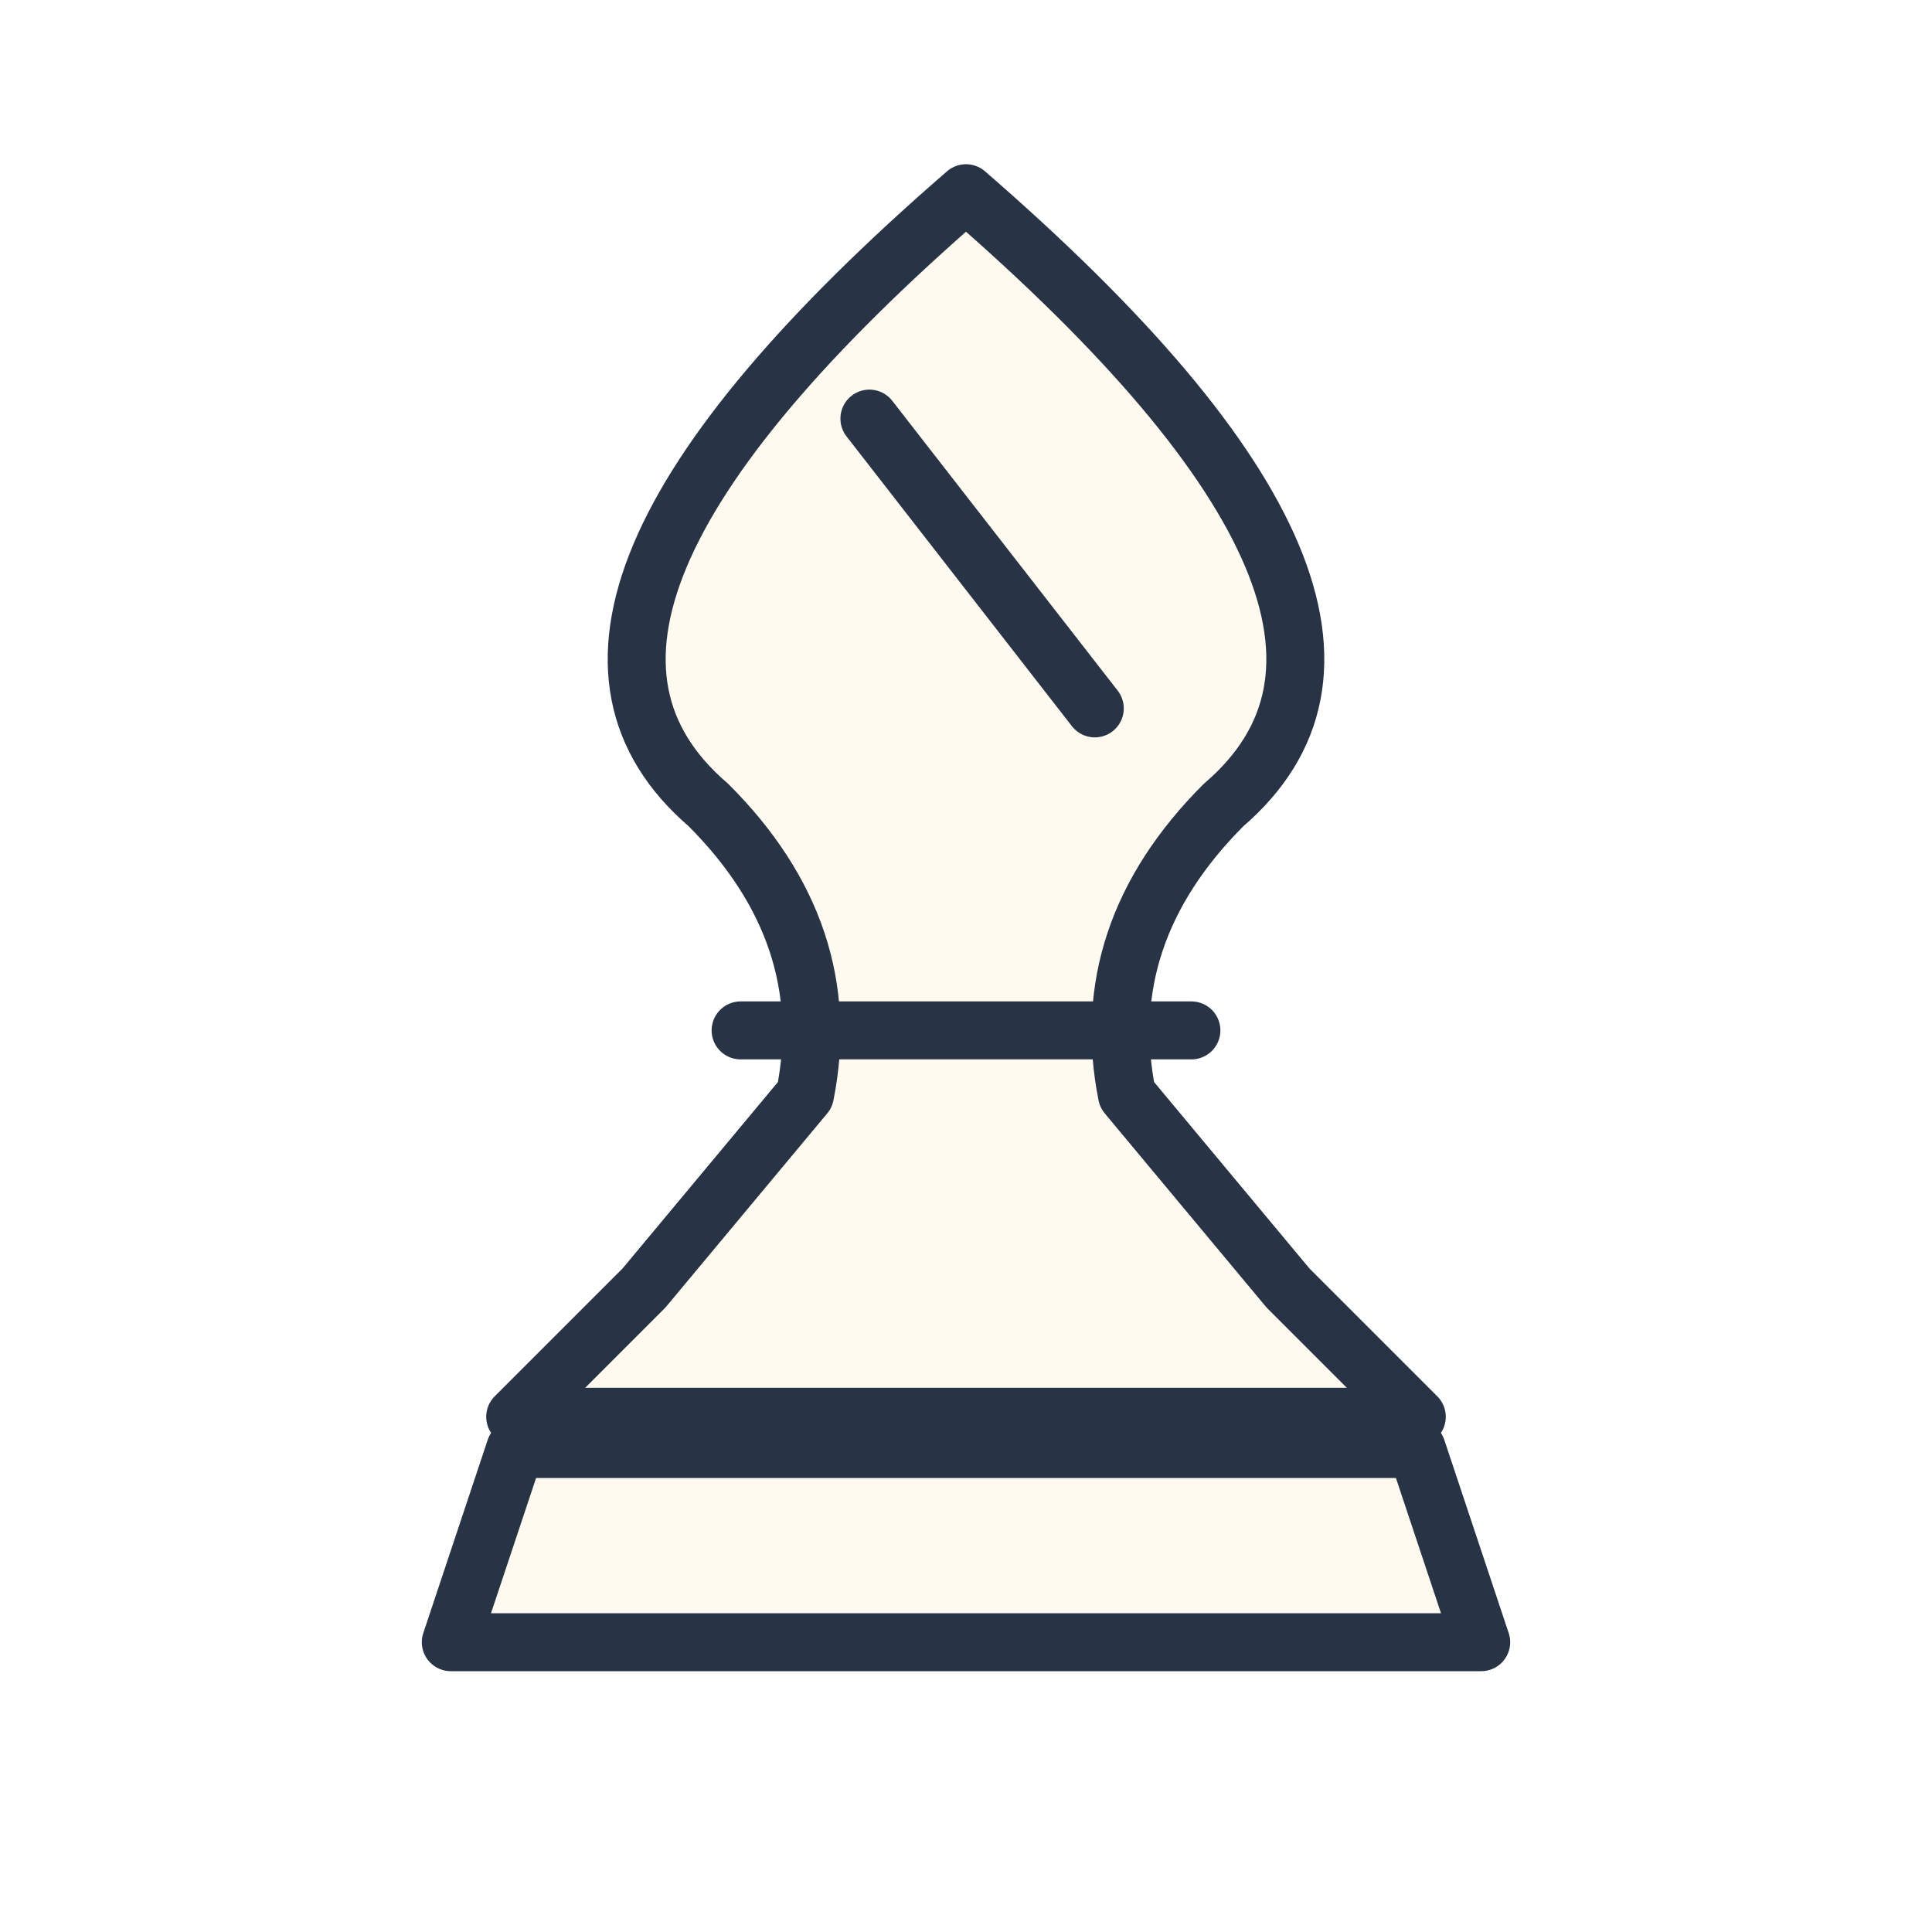
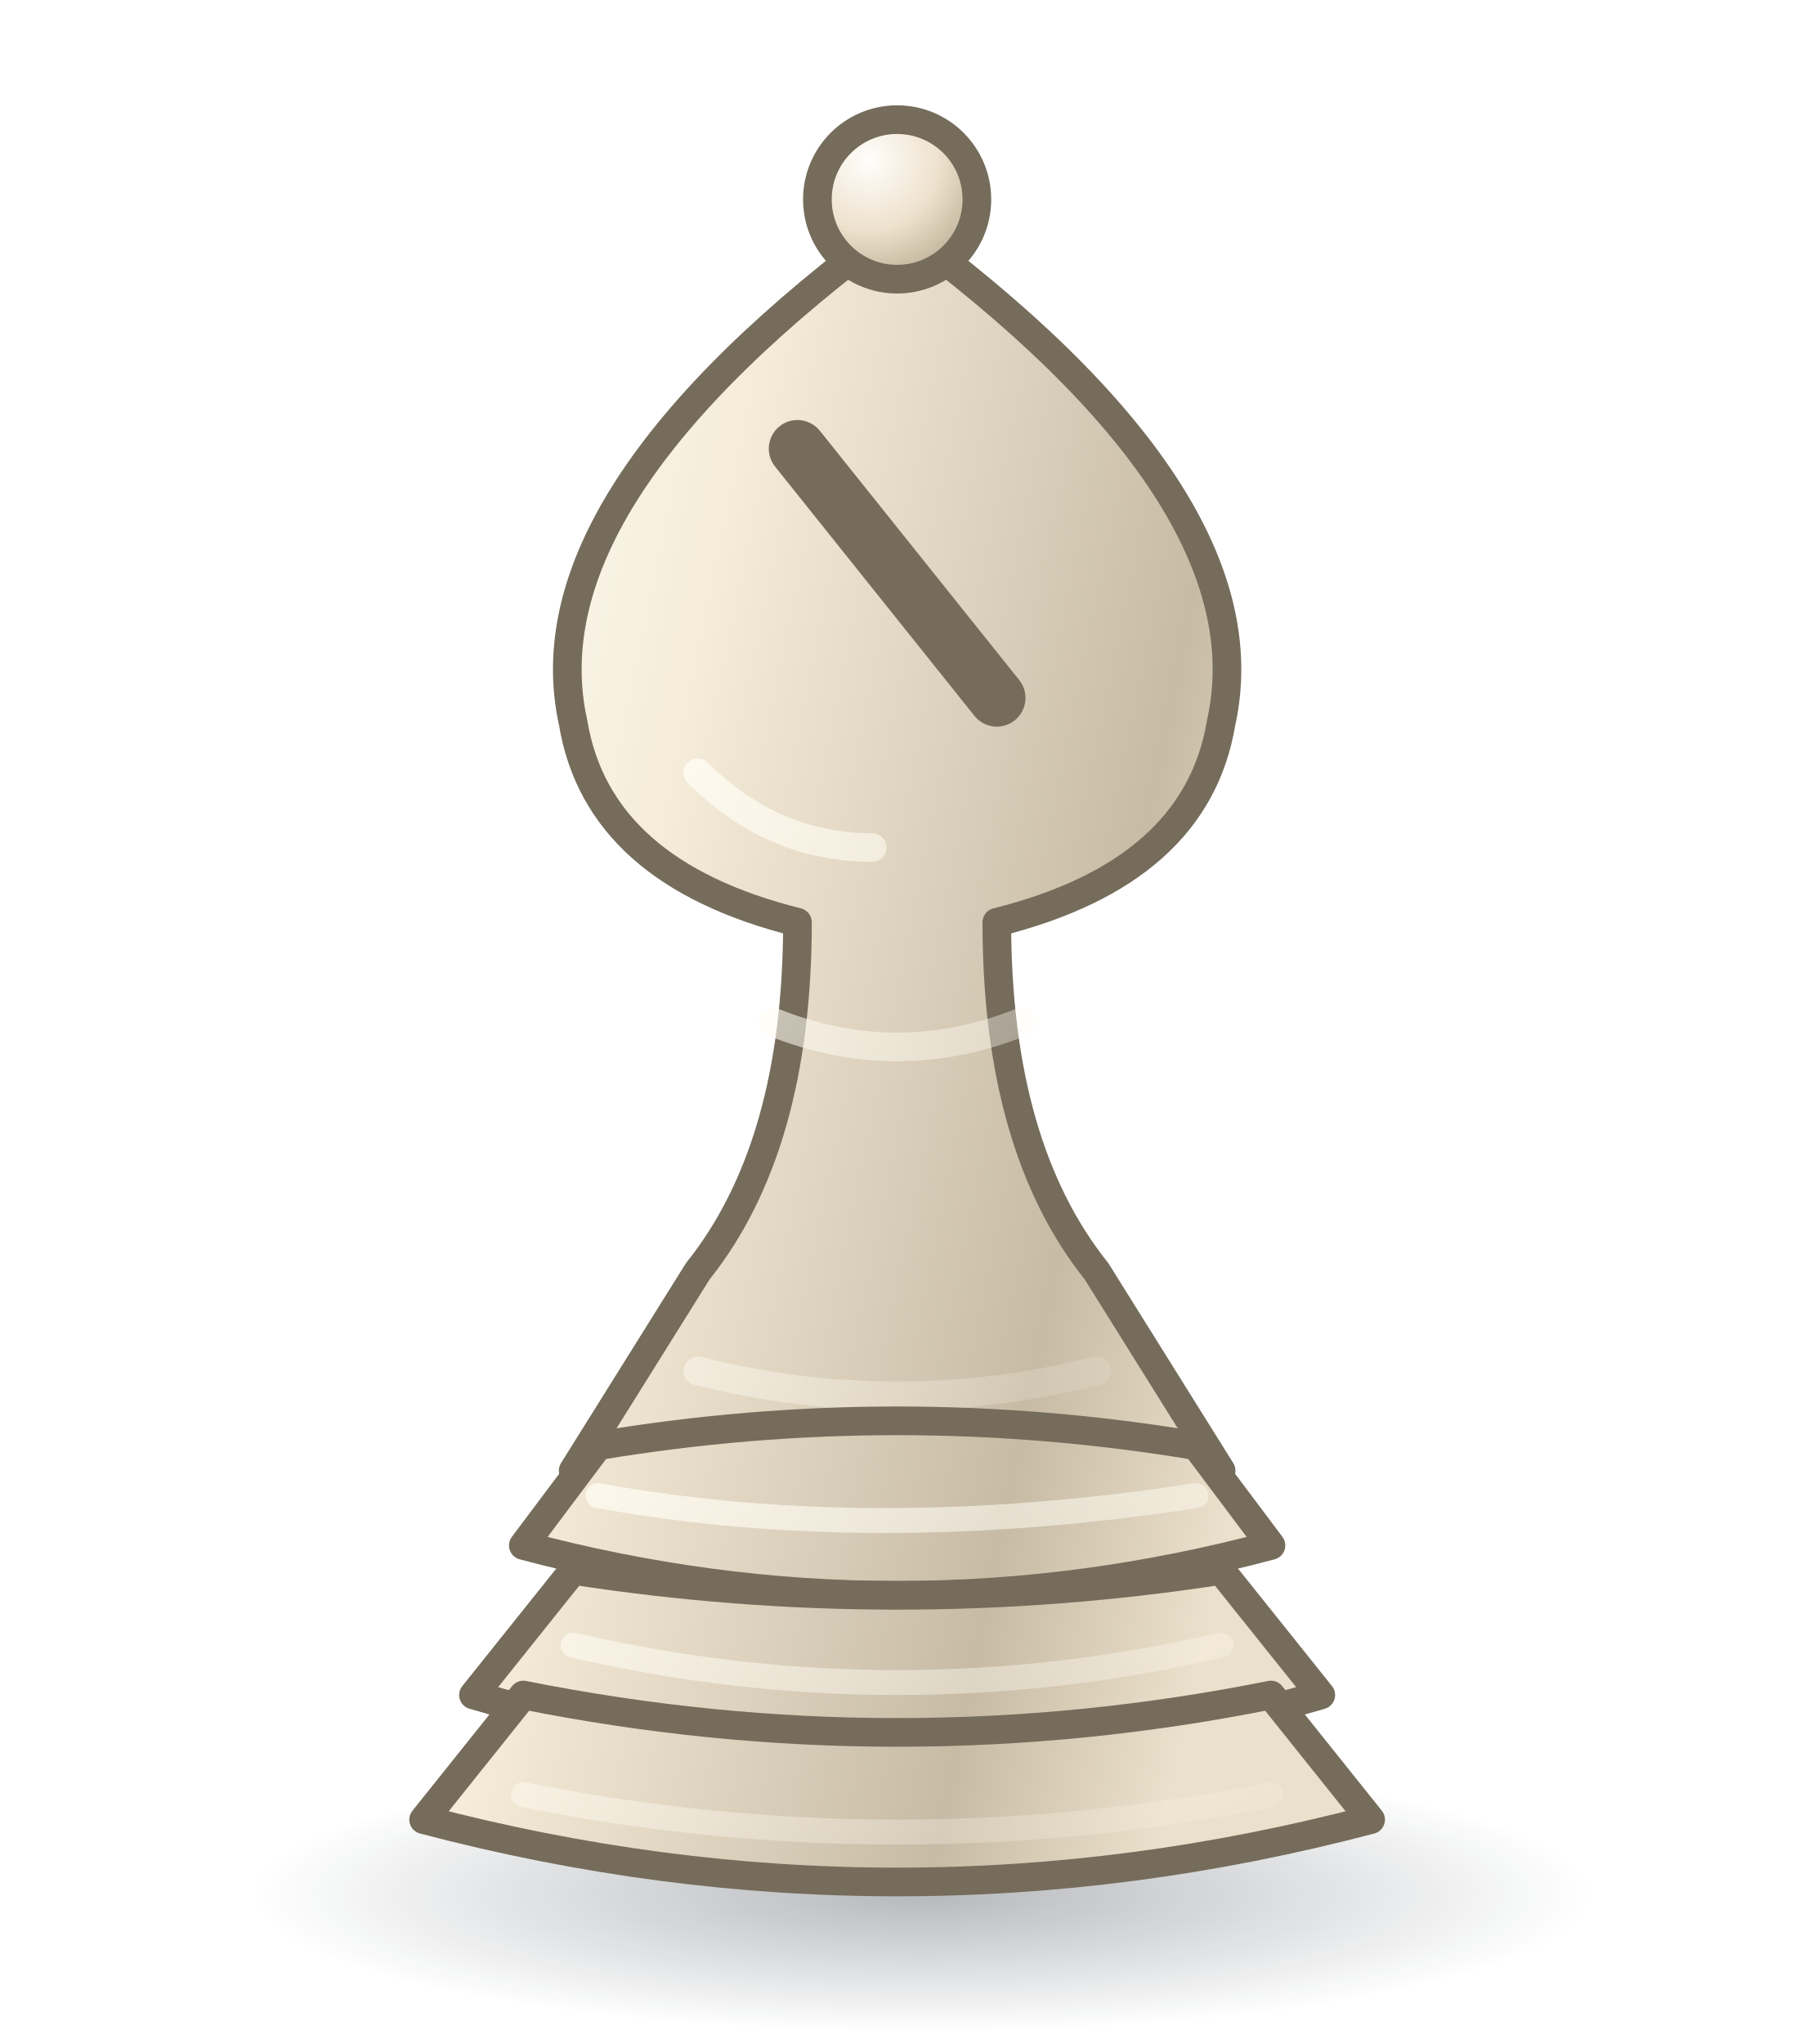
- <svg xmlns="http://www.w3.org/2000/svg" viewBox="0 0 60 60">
-   <g fill="#fffaf0" stroke="#283445" color="#283445" stroke-width="1.8" stroke-linejoin="round" stroke-linecap="round">
-     <path d="M30 6 Q15 19 22 25 Q26 29 25 34 L20 40 L16 44 H44 L40 40 L35 34 Q34 29 38 25 Q45 19 30 6 Z" />
-     <path d="M27 13 L34 22 M23 32 H37" fill="none" />
-     <path d="M16 45 H44 L46 51 H14 Z" />
+ <svg xmlns="http://www.w3.org/2000/svg" viewBox="0 0 72 82">
+   <defs>
+     <linearGradient id="body" x1="17" y1="20" x2="56" y2="28" gradientUnits="userSpaceOnUse">
+       <stop offset="0" stop-color="#fffef8" />
+       <stop offset=".3" stop-color="#f5ecd9" />
+       <stop offset=".78" stop-color="#c7bba5" />
+       <stop offset="1" stop-color="#ebe0cb" />
+     </linearGradient>
+     <radialGradient id="sphere" cx=".32" cy=".25" r=".8">
+       <stop stop-color="#fffefb" />
+       <stop offset=".55" stop-color="#eee2ce" />
+       <stop offset="1" stop-color="#bdaf95" />
+     </radialGradient>
+     <linearGradient id="rim" x1="0" y1="0" x2="1" y2="1">
+       <stop stop-color="#fffcf2" stop-opacity=".8" />
+       <stop offset="1" stop-color="#fffcf2" stop-opacity=".12" />
+     </linearGradient>
+     <linearGradient id="ink">
+       <stop stop-color="#756c5b" />
+       <stop offset="1" stop-color="#756c5b" />
+     </linearGradient>
+     <radialGradient id="shadow">
+       <stop stop-color="#0c1420" stop-opacity=".3" />
+       <stop offset="1" stop-color="#0c1420" stop-opacity="0" />
+     </radialGradient>
+   </defs>
+   <ellipse cx="37" cy="76" rx="27" ry="5.5" fill="url(#shadow)" />
+   <g fill="url(#body)" stroke="#756c5b" stroke-width="1.15" stroke-linejoin="round" stroke-linecap="round">
+     <path d="M36 9 Q21 20 23 29 Q24 35 32 37 Q32 46 28 51 L23 59 H49 L44 51 Q40 46 40 37 Q48 35 49 29 Q51 20 36 9 Z" />
+     <circle cx="36" cy="8" r="3.2" fill="url(#sphere)" />
+     <path d="M32 18 L40 28" fill="none" stroke="url(#ink)" stroke-width="2.3" />
+     <path d="M28 31 Q31 34 35 34 M31 41 Q36 43 41 41 M28 55 Q36 57 44 55" fill="none" stroke="url(#rim)" />
+     <path d="M24 58 Q36 56 48 58 L51 62 Q36 66 21 62 Z" />
+     <path d="M23 63 Q36 65 49 63 L53 68 Q36 73 19 68 Z" />
+     <path d="M21 68 Q36 71 51 68 L55 73 Q36 78 17 73 Z" />
+     <path d="M24 60 Q35 62 48 60 M23 66 Q36 69 49 66 M21 72 Q36 75 51 72" fill="none" stroke="url(#rim)" stroke-width="1" />
  </g>
</svg>
